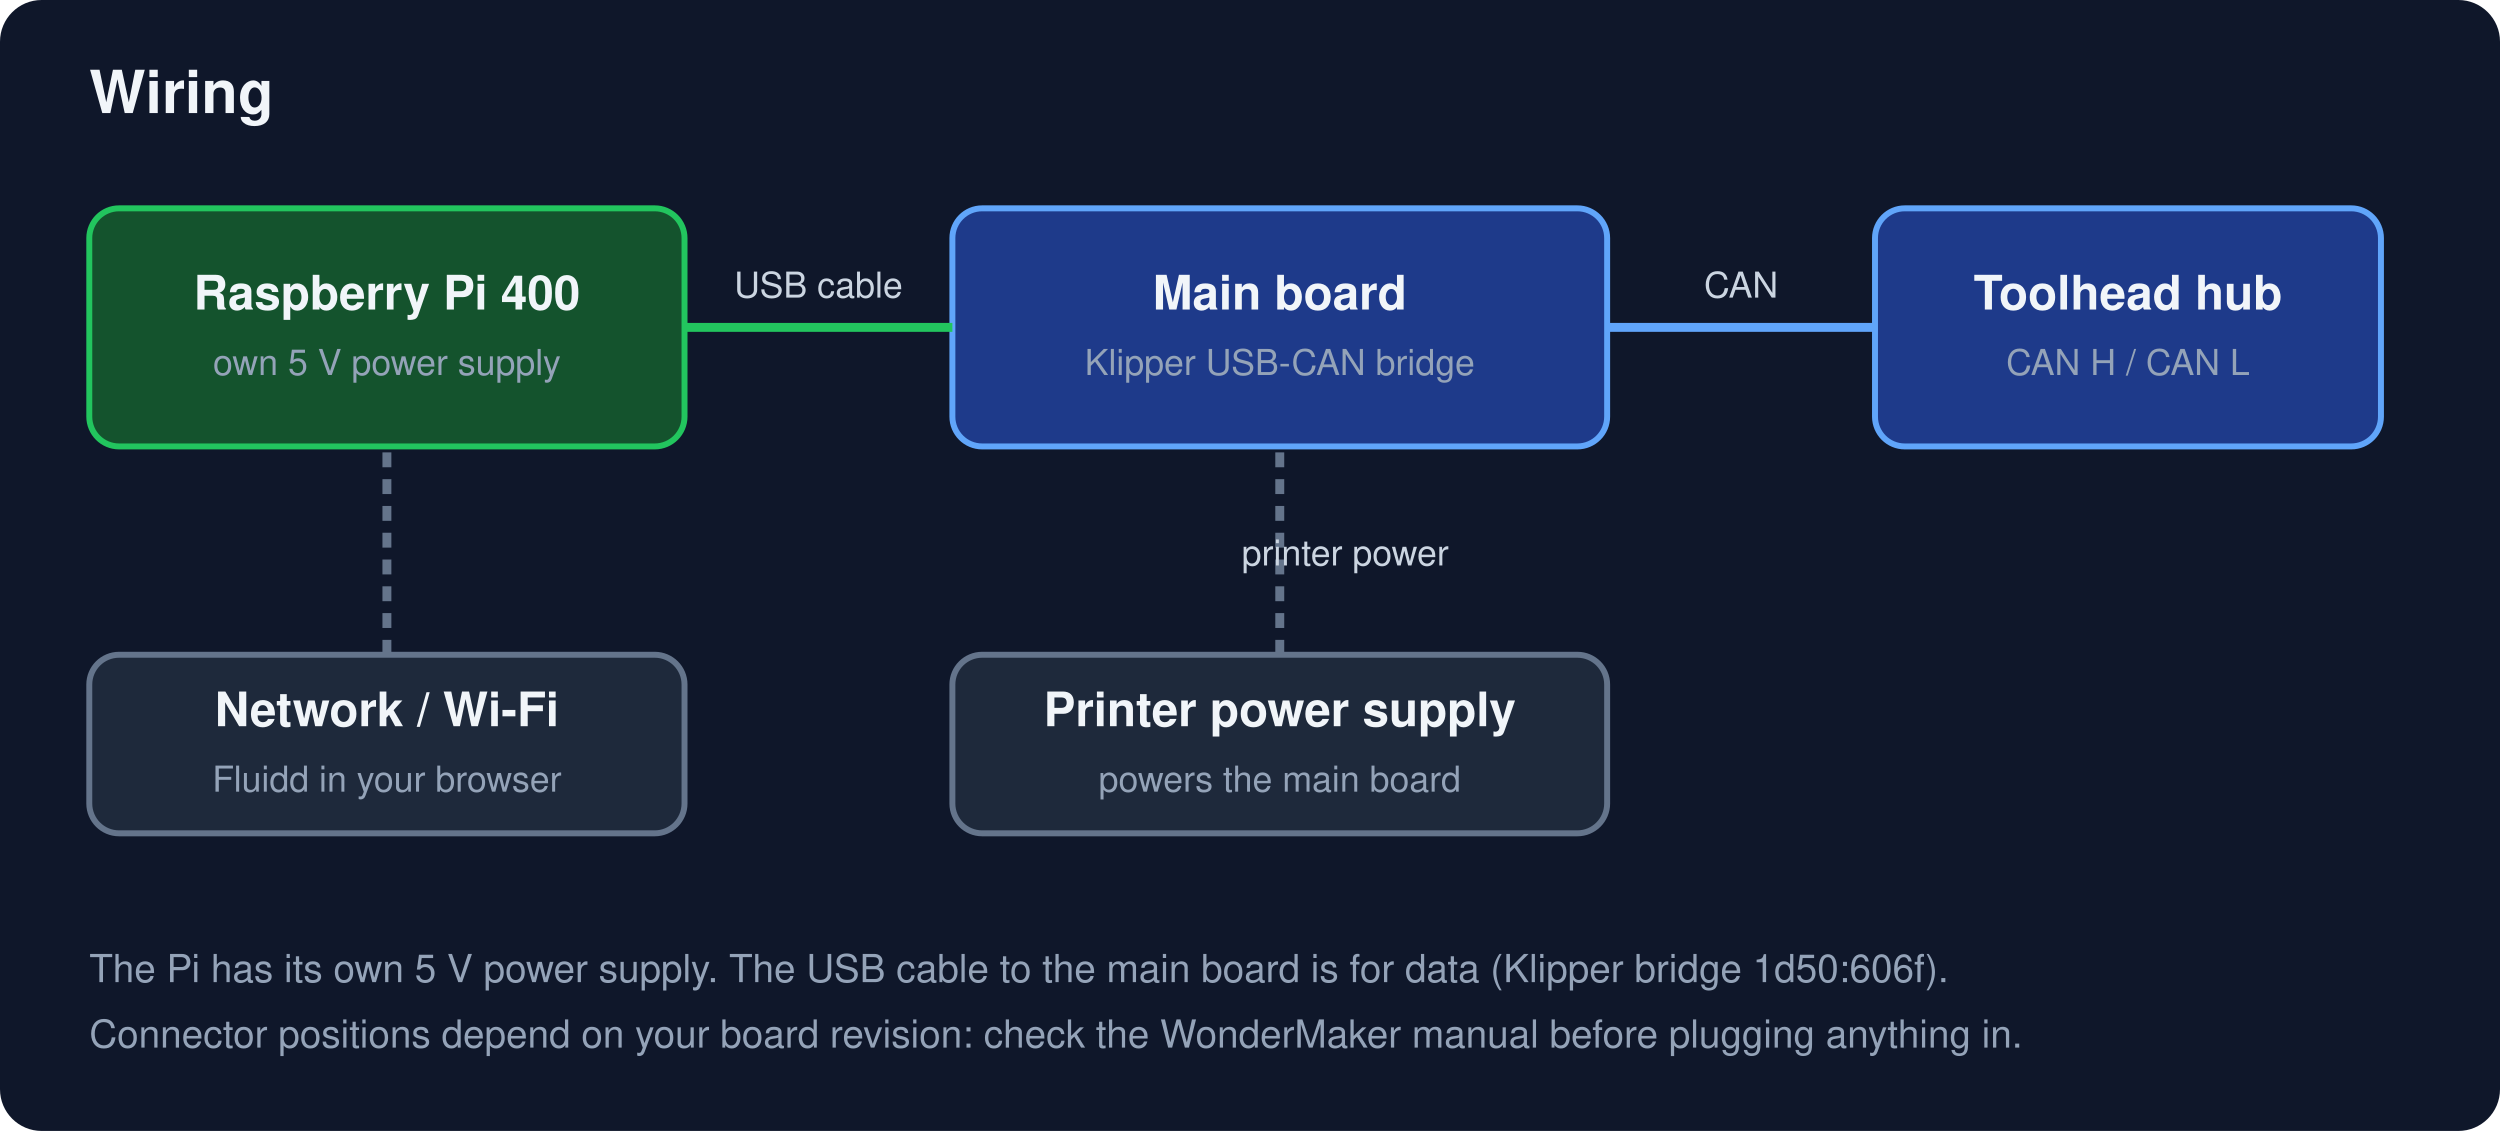
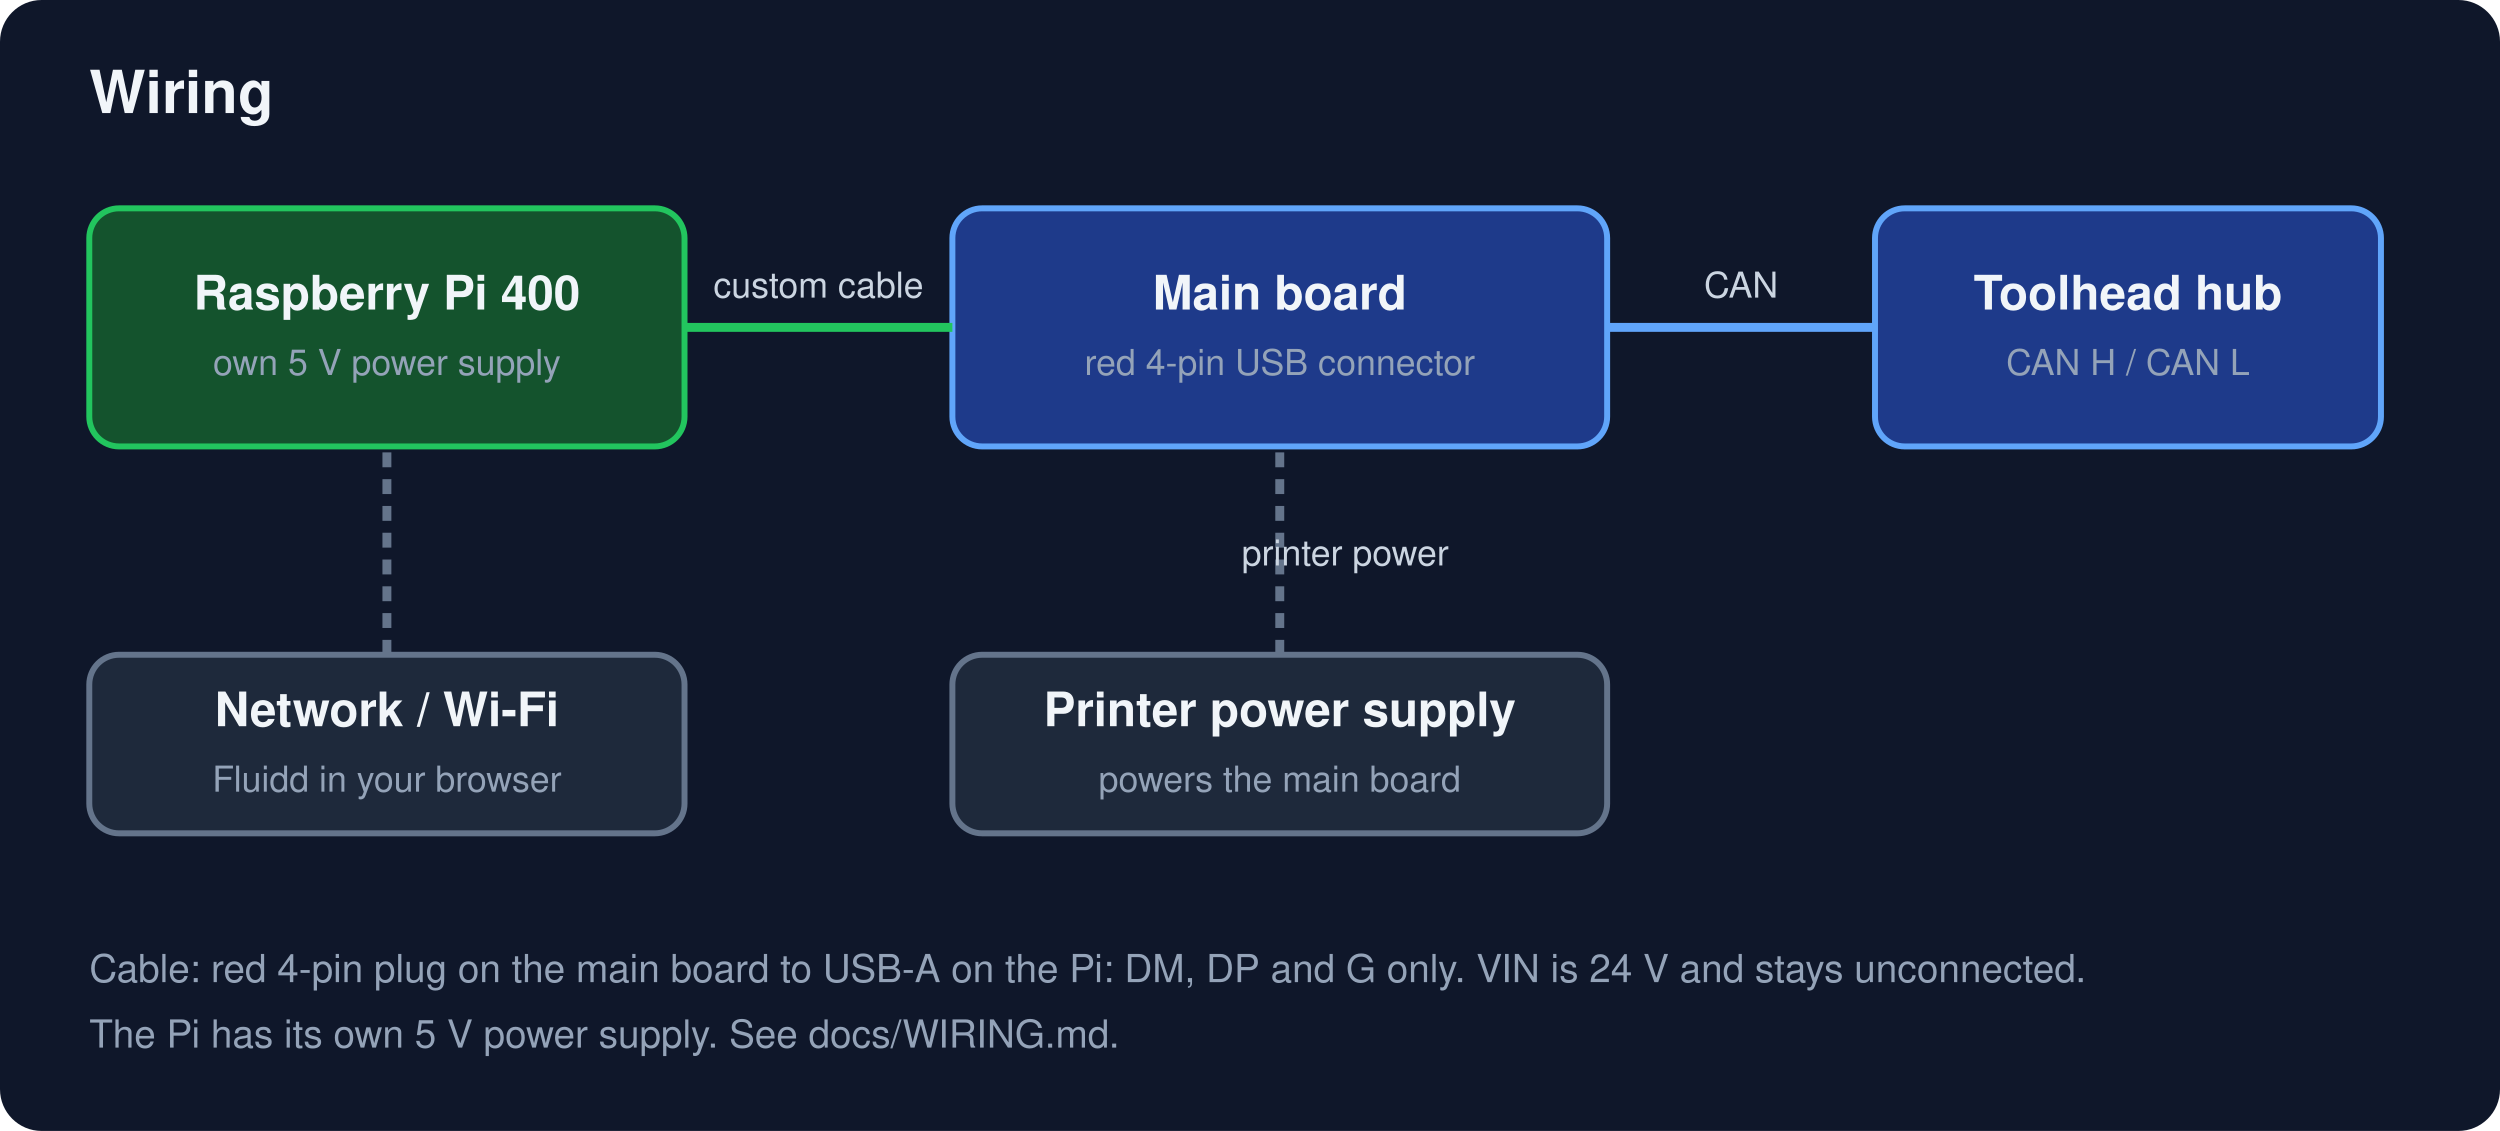
<svg xmlns="http://www.w3.org/2000/svg" viewBox="0 0 840 380" width="840" height="380" font-family="Helvetica,Arial,sans-serif">
  <rect width="840" height="380" rx="14" fill="#0f172a" />
  <text x="30" y="38" fill="#f1f5f9" font-size="20" font-weight="700">Wiring</text>
  <rect x="30" y="70" width="200" height="80" rx="10" fill="#14532d" stroke="#22c55e" stroke-width="2" />
  <text x="130.0" y="104.0" text-anchor="middle" fill="#f1f5f9" font-size="16" font-weight="600">Raspberry Pi 400</text>
  <text x="130.0" y="126.0" text-anchor="middle" fill="#94a3b8" font-size="12">own 5 V power supply</text>
  <rect x="320" y="70" width="220" height="80" rx="10" fill="#1e3a8a" stroke="#60a5fa" stroke-width="2" />
  <text x="430.0" y="104.0" text-anchor="middle" fill="#f1f5f9" font-size="16" font-weight="600">Main board</text>
-   <text x="430.0" y="126.0" text-anchor="middle" fill="#94a3b8" font-size="12">Klipper USB-CAN bridge</text>
+   <text x="430.0" y="126.0" text-anchor="middle" fill="#94a3b8" font-size="12">red 4-pin USB connector</text>
  <rect x="630" y="70" width="170" height="80" rx="10" fill="#1e3a8a" stroke="#60a5fa" stroke-width="2" />
  <text x="715.0" y="104.0" text-anchor="middle" fill="#f1f5f9" font-size="16" font-weight="600">Toolhead hub</text>
  <text x="715.0" y="126.0" text-anchor="middle" fill="#94a3b8" font-size="12">CAN H / CAN L</text>
  <line x1="230" y1="110" x2="320" y2="110" stroke="#22c55e" stroke-width="3" />
-   <text x="275" y="100" text-anchor="middle" fill="#cbd5e1" font-size="12">USB cable</text>
+   <text x="275" y="100" text-anchor="middle" fill="#cbd5e1" font-size="12">custom cable</text>
  <line x1="540" y1="110" x2="630" y2="110" stroke="#60a5fa" stroke-width="3" />
  <text x="585" y="100" text-anchor="middle" fill="#cbd5e1" font-size="12">CAN</text>
  <rect x="320" y="220" width="220" height="60" rx="10" fill="#1e293b" stroke="#64748b" stroke-width="2" />
  <text x="430.0" y="244.0" text-anchor="middle" fill="#f1f5f9" font-size="16" font-weight="600">Printer power supply</text>
  <text x="430.0" y="266.0" text-anchor="middle" fill="#94a3b8" font-size="12">powers the main board</text>
  <line x1="430" y1="220" x2="430" y2="150" stroke="#64748b" stroke-width="3" stroke-dasharray="5 4" />
  <text x="452" y="190" text-anchor="middle" fill="#cbd5e1" font-size="12">printer power</text>
  <rect x="30" y="220" width="200" height="60" rx="10" fill="#1e293b" stroke="#64748b" stroke-width="2" />
  <text x="130.0" y="244.0" text-anchor="middle" fill="#f1f5f9" font-size="16" font-weight="600">Network / Wi-Fi</text>
  <text x="130.0" y="266.0" text-anchor="middle" fill="#94a3b8" font-size="12">Fluidd in your browser</text>
  <line x1="130" y1="220" x2="130" y2="150" stroke="#64748b" stroke-width="3" stroke-dasharray="5 4" />
-   <text x="30" y="330" fill="#94a3b8" font-size="13">The Pi has its own 5 V power supply. The USB cable to the main board is for data (Klipper bridge 1d50:606f).</text>
-   <text x="30" y="352" fill="#94a3b8" font-size="13">Connector positions depend on your board revision: check the WonderMaker manual before plugging anything in.</text>
+   <text x="30" y="330" fill="#94a3b8" font-size="13">Cable: red 4-pin plug on the main board to USB-A on the Pi: DM, DP and G only. VIN is 24 V and stays unconnected.</text>
+   <text x="30" y="352" fill="#94a3b8" font-size="13">The Pi has its own 5 V power supply. See docs/WIRING.md.</text>
</svg>
